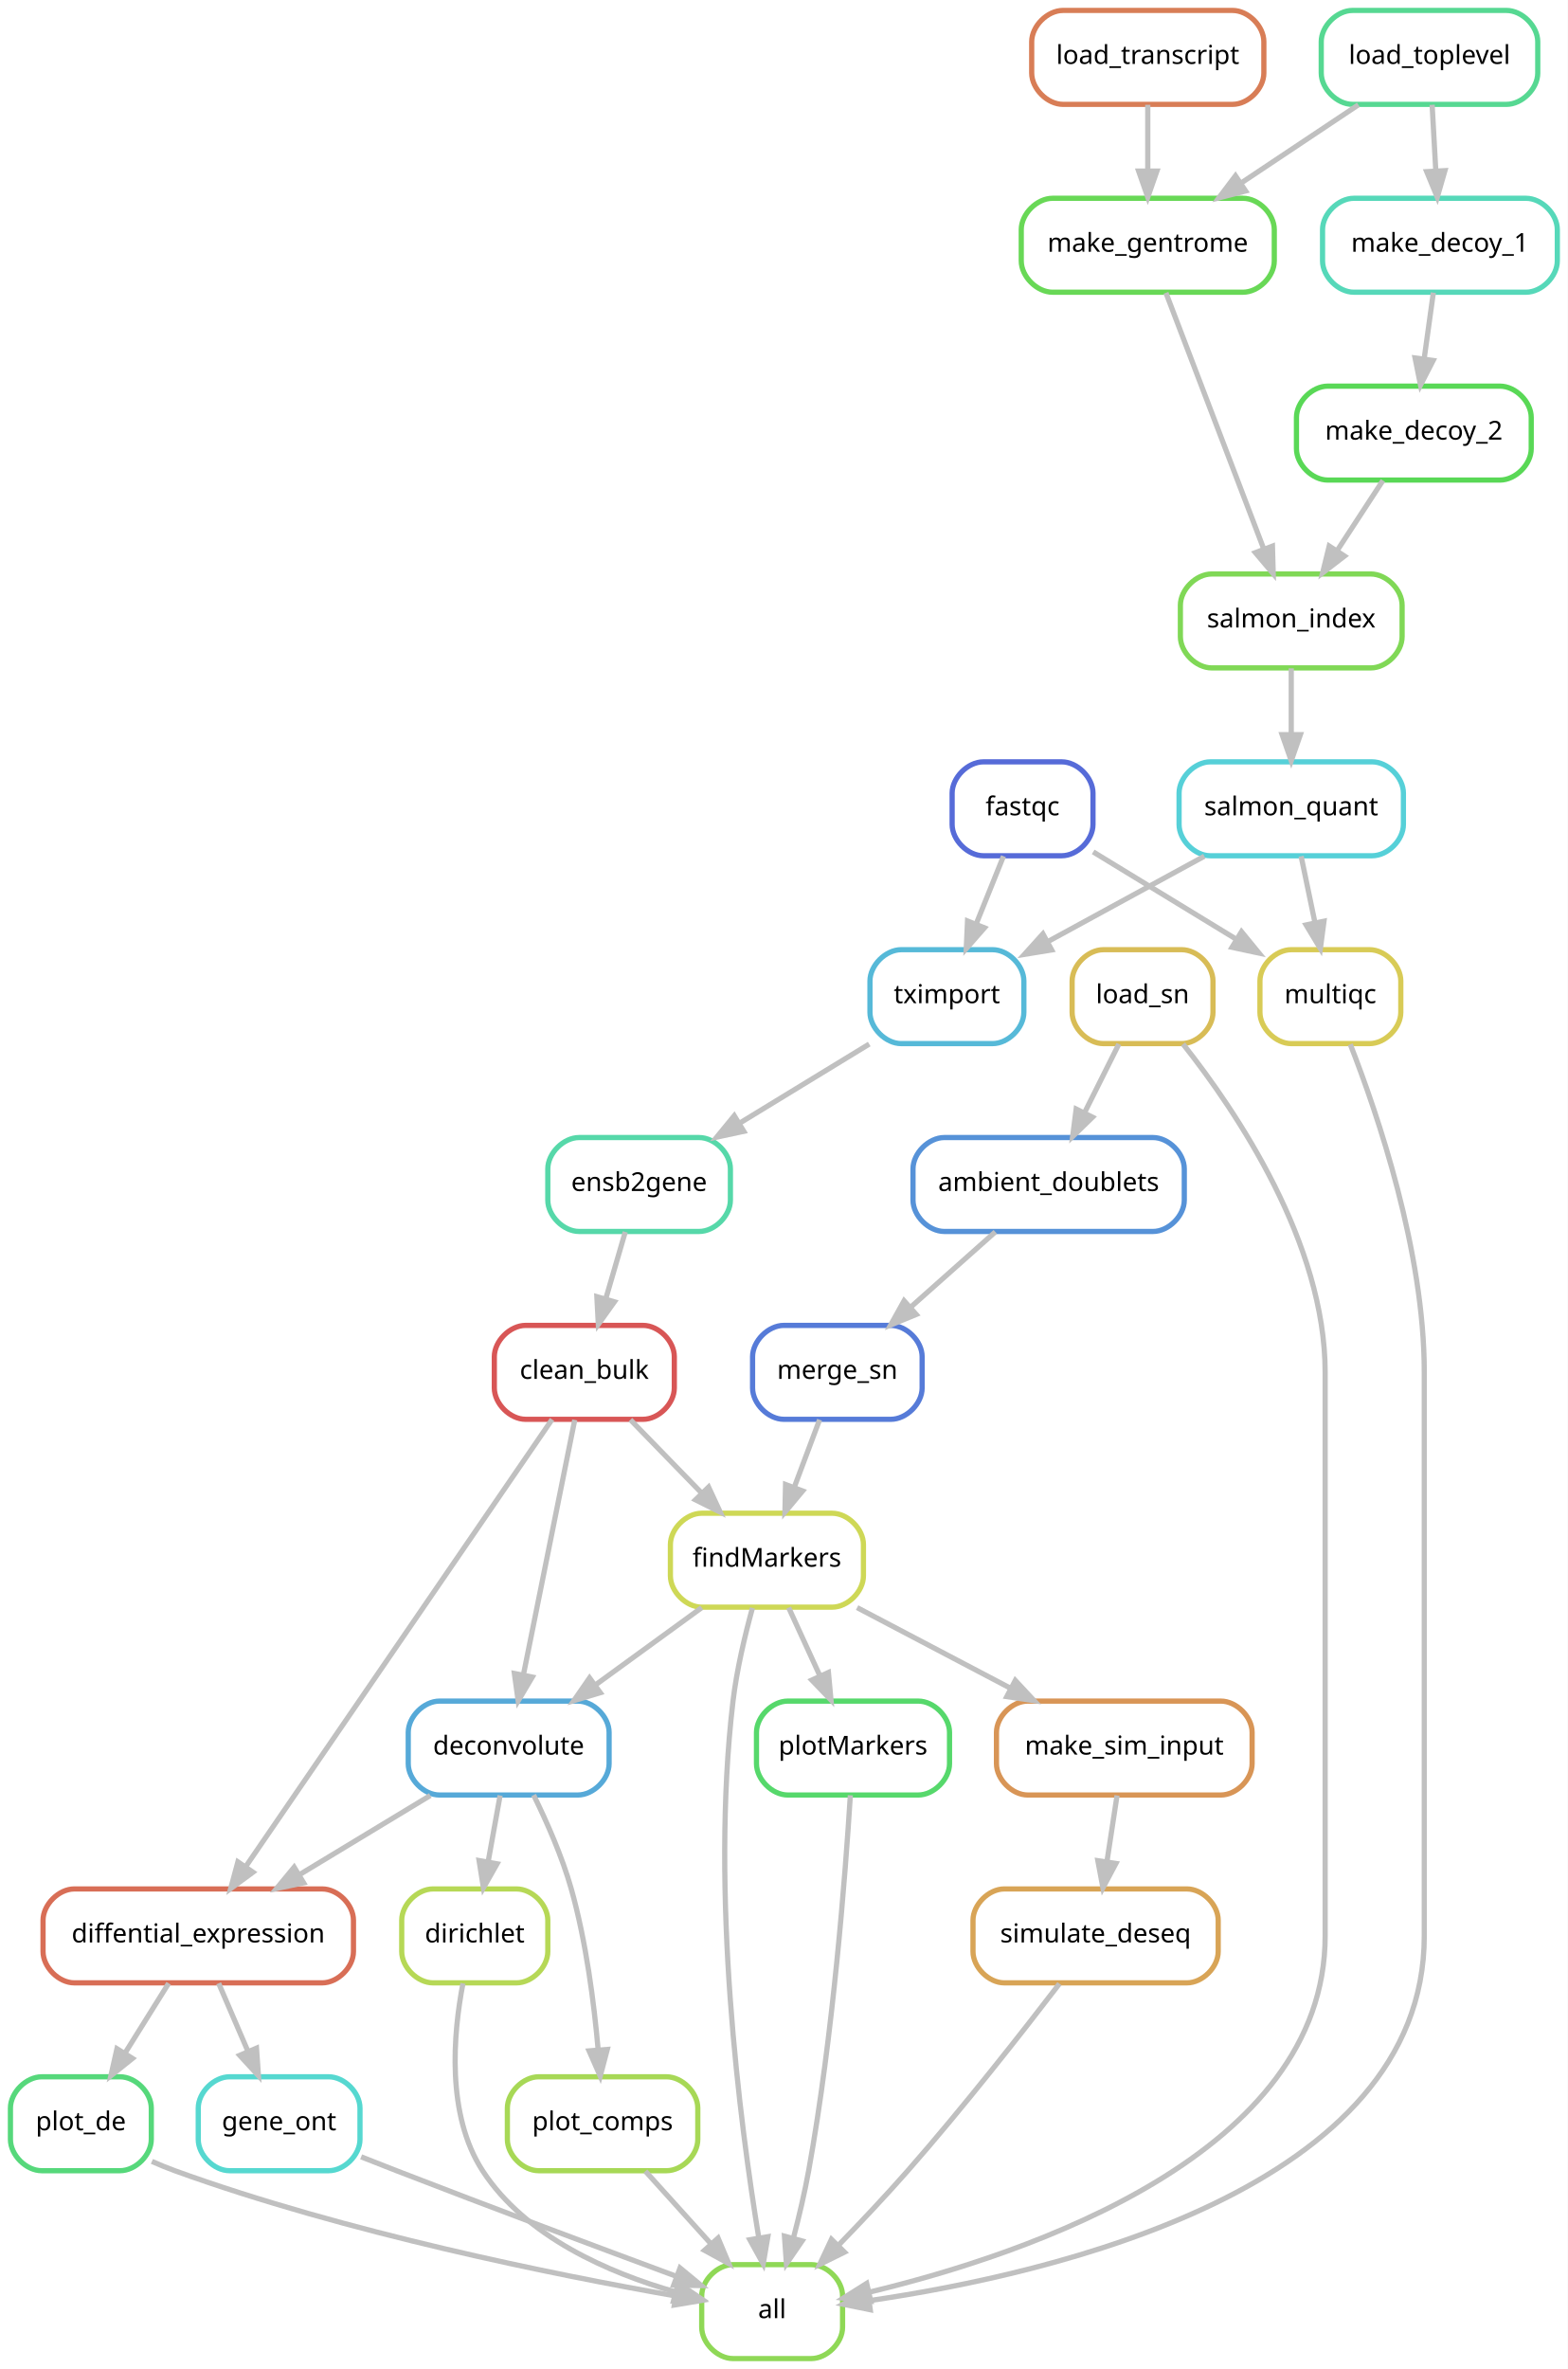
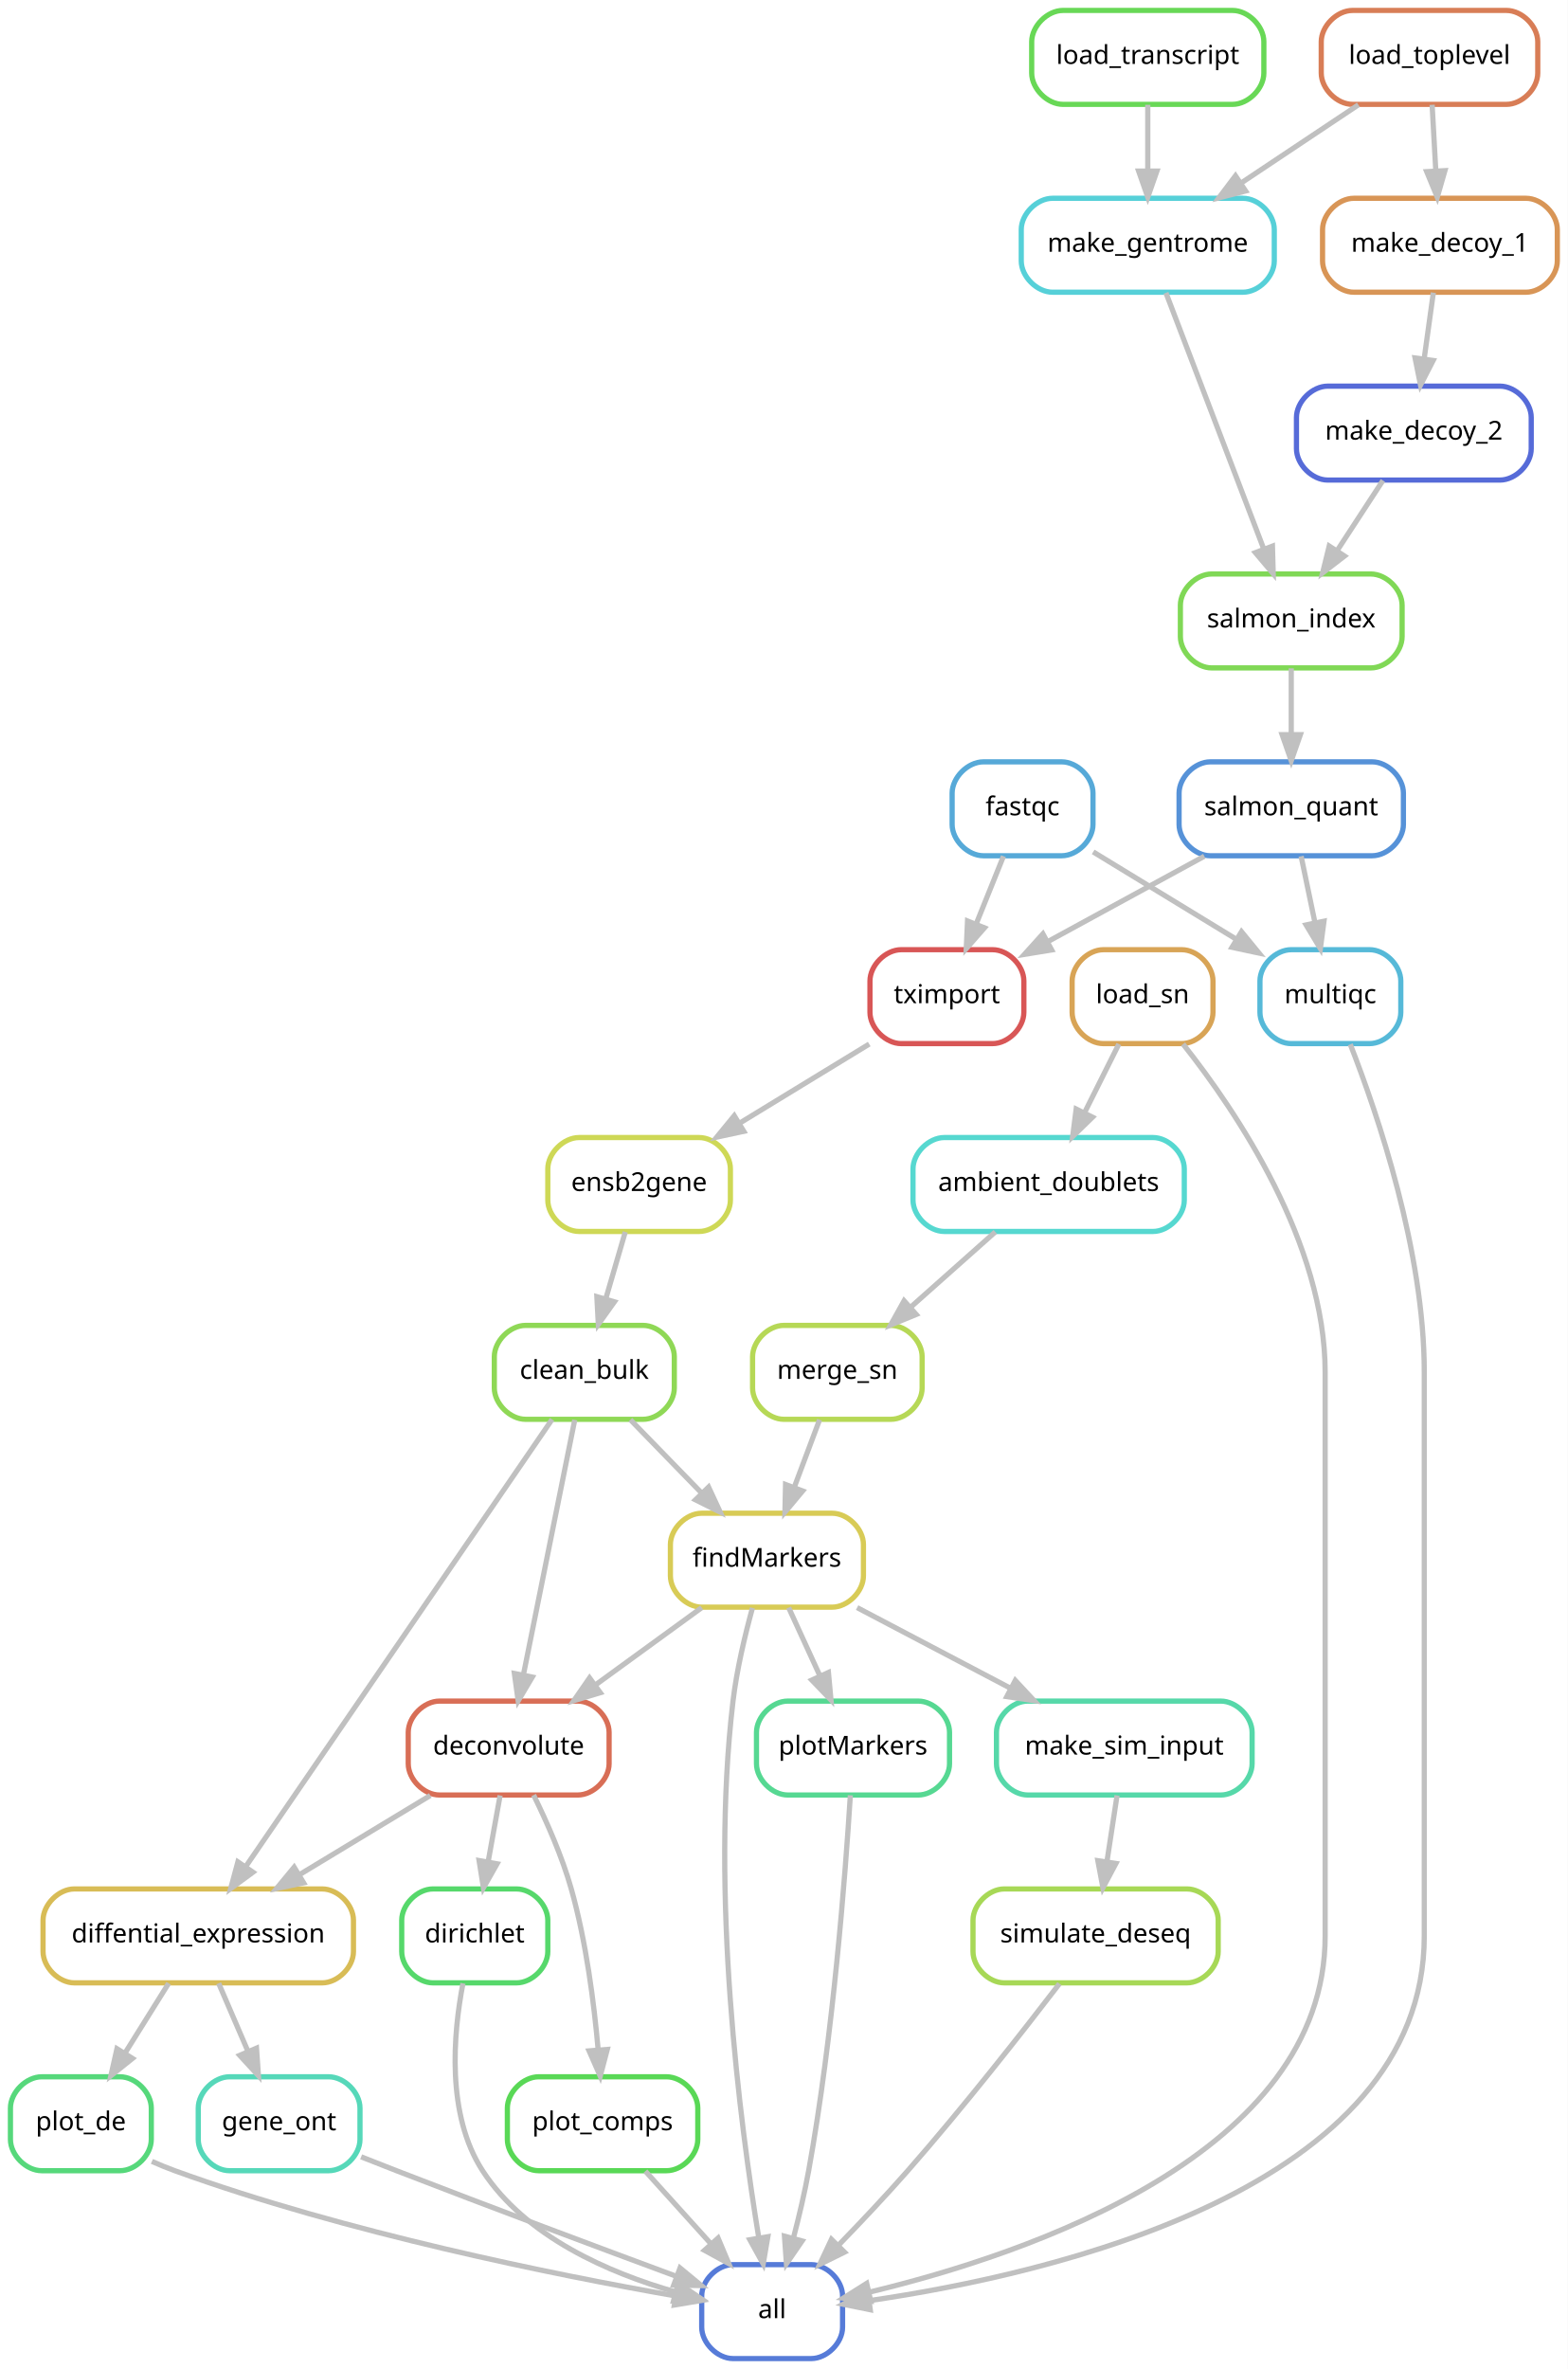
<svg xmlns="http://www.w3.org/2000/svg" width="601pt" height="908pt" viewBox="0.00 0.00 601.00 908.00">
  <g id="graph0" class="graph" transform="scale(1 1) rotate(0) translate(4 904)">
    <polygon fill="#ffffff" stroke="transparent" points="-4,4 -4,-904 597,-904 597,4 -4,4" />
    <g id="node1" class="node">
-       <path fill="none" stroke="#8fd856" stroke-width="2" d="M307,-36C307,-36 277,-36 277,-36 271,-36 265,-30 265,-24 265,-24 265,-12 265,-12 265,-6 271,0 277,0 277,0 307,0 307,0 313,0 319,-6 319,-12 319,-12 319,-24 319,-24 319,-30 313,-36 307,-36" />
+       <path fill="none" stroke="#567bd8" stroke-width="2" d="M307,-36C307,-36 277,-36 277,-36 271,-36 265,-30 265,-24 265,-24 265,-12 265,-12 265,-6 271,0 277,0 277,0 307,0 307,0 313,0 319,-6 319,-12 319,-12 319,-24 319,-24 319,-30 313,-36 307,-36" />
      <text text-anchor="middle" x="292" y="-15.5" font-family="sans" font-size="10.00" fill="#000000">all</text>
    </g>
    <g id="node2" class="node">
-       <path fill="none" stroke="#d8cb56" stroke-width="2" d="M521,-540C521,-540 491,-540 491,-540 485,-540 479,-534 479,-528 479,-528 479,-516 479,-516 479,-510 485,-504 491,-504 491,-504 521,-504 521,-504 527,-504 533,-510 533,-516 533,-516 533,-528 533,-528 533,-534 527,-540 521,-540" />
+       <path fill="none" stroke="#56b9d8" stroke-width="2" d="M521,-540C521,-540 491,-540 491,-540 485,-540 479,-534 479,-528 479,-528 479,-516 479,-516 479,-510 485,-504 491,-504 491,-504 521,-504 521,-504 527,-504 533,-510 533,-516 533,-516 533,-528 533,-528 533,-534 527,-540 521,-540" />
      <text text-anchor="middle" x="506" y="-519.5" font-family="sans" font-size="10.00" fill="#000000">multiqc</text>
    </g>
-     <g id="edge3" class="edge">
+     <g id="edge7" class="edge">
      <path fill="none" stroke="#c0c0c0" stroke-width="2" d="M513.635,-503.726C524.202,-476.733 542,-424.385 542,-378 542,-378 542,-378 542,-162 542,-65.048 399.075,-32.384 329.359,-22.218" />
      <polygon fill="#c0c0c0" stroke="#c0c0c0" stroke-width="2" points="329.614,-18.72 319.23,-20.824 328.66,-25.654 329.614,-18.72" />
    </g>
    <g id="node3" class="node">
-       <path fill="none" stroke="#56d0d8" stroke-width="2" d="M522,-612C522,-612 460,-612 460,-612 454,-612 448,-606 448,-600 448,-600 448,-588 448,-588 448,-582 454,-576 460,-576 460,-576 522,-576 522,-576 528,-576 534,-582 534,-588 534,-588 534,-600 534,-600 534,-606 528,-612 522,-612" />
+       <path fill="none" stroke="#5692d8" stroke-width="2" d="M522,-612C522,-612 460,-612 460,-612 454,-612 448,-606 448,-600 448,-600 448,-588 448,-588 448,-582 454,-576 460,-576 460,-576 522,-576 522,-576 528,-576 534,-582 534,-588 534,-588 534,-600 534,-600 534,-606 528,-612 522,-612" />
      <text text-anchor="middle" x="491" y="-591.5" font-family="sans" font-size="10.00" fill="#000000">salmon_quant</text>
    </g>
    <g id="edge10" class="edge">
      <path fill="none" stroke="#c0c0c0" stroke-width="2" d="M494.785,-575.831C496.389,-568.131 498.297,-558.974 500.08,-550.417" />
      <polygon fill="#c0c0c0" stroke="#c0c0c0" stroke-width="2" points="503.551,-550.917 502.164,-540.413 496.698,-549.489 503.551,-550.917" />
    </g>
    <g id="node19" class="node">
-       <path fill="none" stroke="#56b9d8" stroke-width="2" d="M376.5,-540C376.5,-540 341.5,-540 341.5,-540 335.5,-540 329.5,-534 329.5,-528 329.5,-528 329.5,-516 329.5,-516 329.5,-510 335.5,-504 341.5,-504 341.5,-504 376.5,-504 376.5,-504 382.5,-504 388.5,-510 388.5,-516 388.5,-516 388.5,-528 388.5,-528 388.5,-534 382.5,-540 376.5,-540" />
+       <path fill="none" stroke="#d85656" stroke-width="2" d="M376.5,-540C376.5,-540 341.5,-540 341.5,-540 335.5,-540 329.5,-534 329.5,-528 329.5,-528 329.5,-516 329.5,-516 329.5,-510 335.5,-504 341.5,-504 341.5,-504 376.5,-504 376.5,-504 382.5,-504 388.5,-510 388.5,-516 388.5,-516 388.5,-528 388.5,-528 388.5,-534 382.5,-540 376.5,-540" />
      <text text-anchor="middle" x="359" y="-519.5" font-family="sans" font-size="10.00" fill="#000000">tximport</text>
    </g>
    <g id="edge28" class="edge">
      <path fill="none" stroke="#c0c0c0" stroke-width="2" d="M457.691,-575.831C439.444,-565.879 416.738,-553.494 397.707,-543.113" />
      <polygon fill="#c0c0c0" stroke="#c0c0c0" stroke-width="2" points="399.15,-539.913 388.695,-538.197 395.798,-546.059 399.15,-539.913" />
    </g>
    <g id="node4" class="node">
      <path fill="none" stroke="#80d856" stroke-width="2" d="M521.5,-684C521.5,-684 460.5,-684 460.5,-684 454.5,-684 448.5,-678 448.5,-672 448.5,-672 448.5,-660 448.5,-660 448.5,-654 454.5,-648 460.5,-648 460.5,-648 521.5,-648 521.5,-648 527.5,-648 533.5,-654 533.5,-660 533.5,-660 533.5,-672 533.5,-672 533.5,-678 527.5,-684 521.5,-684" />
      <text text-anchor="middle" x="491" y="-663.5" font-family="sans" font-size="10.00" fill="#000000">salmon_index</text>
    </g>
    <g id="edge12" class="edge">
      <path fill="none" stroke="#c0c0c0" stroke-width="2" d="M491,-647.831C491,-640.131 491,-630.974 491,-622.417" />
      <polygon fill="#c0c0c0" stroke="#c0c0c0" stroke-width="2" points="494.5,-622.413 491,-612.413 487.5,-622.413 494.5,-622.413" />
    </g>
    <g id="node5" class="node">
-       <path fill="none" stroke="#68d856" stroke-width="2" d="M472.5,-828C472.5,-828 399.5,-828 399.5,-828 393.5,-828 387.5,-822 387.5,-816 387.5,-816 387.5,-804 387.5,-804 387.5,-798 393.5,-792 399.5,-792 399.5,-792 472.5,-792 472.5,-792 478.5,-792 484.5,-798 484.5,-804 484.5,-804 484.5,-816 484.5,-816 484.5,-822 478.5,-828 472.5,-828" />
+       <path fill="none" stroke="#56d0d8" stroke-width="2" d="M472.5,-828C472.5,-828 399.5,-828 399.5,-828 393.5,-828 387.5,-822 387.5,-816 387.5,-816 387.5,-804 387.5,-804 387.5,-798 393.5,-792 399.5,-792 399.5,-792 472.5,-792 472.5,-792 478.5,-792 484.5,-798 484.5,-804 484.5,-804 484.5,-816 484.5,-816 484.5,-822 478.5,-828 472.5,-828" />
      <text text-anchor="middle" x="436" y="-807.5" font-family="sans" font-size="10.00" fill="#000000">make_gentrome</text>
    </g>
    <g id="edge14" class="edge">
      <path fill="none" stroke="#c0c0c0" stroke-width="2" d="M442.966,-791.762C452.43,-766.985 469.431,-722.471 480.461,-693.594" />
      <polygon fill="#c0c0c0" stroke="#c0c0c0" stroke-width="2" points="483.792,-694.68 484.091,-684.09 477.253,-692.183 483.792,-694.68" />
    </g>
    <g id="node6" class="node">
-       <path fill="none" stroke="#56d892" stroke-width="2" d="M573.5,-900C573.5,-900 514.5,-900 514.5,-900 508.5,-900 502.5,-894 502.5,-888 502.5,-888 502.5,-876 502.5,-876 502.5,-870 508.5,-864 514.5,-864 514.5,-864 573.5,-864 573.5,-864 579.5,-864 585.5,-870 585.5,-876 585.5,-876 585.5,-888 585.5,-888 585.5,-894 579.5,-900 573.5,-900" />
+       <path fill="none" stroke="#d87d56" stroke-width="2" d="M573.5,-900C573.5,-900 514.5,-900 514.5,-900 508.5,-900 502.5,-894 502.5,-888 502.5,-888 502.5,-876 502.5,-876 502.5,-870 508.5,-864 514.5,-864 514.5,-864 573.5,-864 573.5,-864 579.5,-864 585.5,-870 585.5,-876 585.5,-876 585.5,-888 585.5,-888 585.5,-894 579.5,-900 573.5,-900" />
      <text text-anchor="middle" x="544" y="-879.5" font-family="sans" font-size="10.00" fill="#000000">load_toplevel</text>
    </g>
-     <g id="edge15" class="edge">
+     <g id="edge16" class="edge">
      <path fill="none" stroke="#c0c0c0" stroke-width="2" d="M516.747,-863.831C503.061,-854.707 486.308,-843.539 471.617,-833.745" />
      <polygon fill="#c0c0c0" stroke="#c0c0c0" stroke-width="2" points="473.506,-830.798 463.244,-828.163 469.623,-836.622 473.506,-830.798" />
    </g>
    <g id="node9" class="node">
-       <path fill="none" stroke="#56d8b9" stroke-width="2" d="M581,-828C581,-828 515,-828 515,-828 509,-828 503,-822 503,-816 503,-816 503,-804 503,-804 503,-798 509,-792 515,-792 515,-792 581,-792 581,-792 587,-792 593,-798 593,-804 593,-804 593,-816 593,-816 593,-822 587,-828 581,-828" />
+       <path fill="none" stroke="#d89556" stroke-width="2" d="M581,-828C581,-828 515,-828 515,-828 509,-828 503,-822 503,-816 503,-816 503,-804 503,-804 503,-798 509,-792 515,-792 515,-792 581,-792 581,-792 587,-792 593,-798 593,-804 593,-804 593,-816 593,-816 593,-822 587,-828 581,-828" />
      <text text-anchor="middle" x="548" y="-807.5" font-family="sans" font-size="10.00" fill="#000000">make_decoy_1</text>
    </g>
    <g id="edge18" class="edge">
      <path fill="none" stroke="#c0c0c0" stroke-width="2" d="M545.009,-863.831C545.437,-856.131 545.946,-846.974 546.421,-838.417" />
      <polygon fill="#c0c0c0" stroke="#c0c0c0" stroke-width="2" points="549.917,-838.592 546.977,-828.413 542.928,-838.204 549.917,-838.592" />
    </g>
    <g id="node7" class="node">
-       <path fill="none" stroke="#d87d56" stroke-width="2" d="M468.5,-900C468.5,-900 403.5,-900 403.5,-900 397.5,-900 391.5,-894 391.5,-888 391.5,-888 391.5,-876 391.5,-876 391.5,-870 397.5,-864 403.5,-864 403.5,-864 468.5,-864 468.5,-864 474.5,-864 480.5,-870 480.5,-876 480.5,-876 480.5,-888 480.5,-888 480.5,-894 474.5,-900 468.5,-900" />
+       <path fill="none" stroke="#68d856" stroke-width="2" d="M468.5,-900C468.5,-900 403.5,-900 403.5,-900 397.5,-900 391.5,-894 391.5,-888 391.5,-888 391.5,-876 391.5,-876 391.5,-870 397.5,-864 403.5,-864 403.5,-864 468.5,-864 468.5,-864 474.5,-864 480.5,-870 480.5,-876 480.5,-876 480.5,-888 480.5,-888 480.5,-894 474.5,-900 468.5,-900" />
      <text text-anchor="middle" x="436" y="-879.5" font-family="sans" font-size="10.00" fill="#000000">load_transcript</text>
    </g>
-     <g id="edge16" class="edge">
+     <g id="edge15" class="edge">
      <path fill="none" stroke="#c0c0c0" stroke-width="2" d="M436,-863.831C436,-856.131 436,-846.974 436,-838.417" />
      <polygon fill="#c0c0c0" stroke="#c0c0c0" stroke-width="2" points="439.5,-838.413 436,-828.413 432.5,-838.413 439.5,-838.413" />
    </g>
    <g id="node8" class="node">
-       <path fill="none" stroke="#59d856" stroke-width="2" d="M571,-756C571,-756 505,-756 505,-756 499,-756 493,-750 493,-744 493,-744 493,-732 493,-732 493,-726 499,-720 505,-720 505,-720 571,-720 571,-720 577,-720 583,-726 583,-732 583,-732 583,-744 583,-744 583,-750 577,-756 571,-756" />
+       <path fill="none" stroke="#566bd8" stroke-width="2" d="M571,-756C571,-756 505,-756 505,-756 499,-756 493,-750 493,-744 493,-744 493,-732 493,-732 493,-726 499,-720 505,-720 505,-720 571,-720 571,-720 577,-720 583,-726 583,-732 583,-732 583,-744 583,-744 583,-750 577,-756 571,-756" />
      <text text-anchor="middle" x="538" y="-735.5" font-family="sans" font-size="10.00" fill="#000000">make_decoy_2</text>
    </g>
    <g id="edge13" class="edge">
      <path fill="none" stroke="#c0c0c0" stroke-width="2" d="M526.14,-719.831C520.837,-711.708 514.476,-701.964 508.633,-693.012" />
      <polygon fill="#c0c0c0" stroke="#c0c0c0" stroke-width="2" points="511.417,-690.874 503.02,-684.413 505.555,-694.7 511.417,-690.874" />
    </g>
    <g id="edge17" class="edge">
      <path fill="none" stroke="#c0c0c0" stroke-width="2" d="M545.477,-791.831C544.407,-784.131 543.135,-774.974 541.947,-766.417" />
      <polygon fill="#c0c0c0" stroke="#c0c0c0" stroke-width="2" points="545.4,-765.837 540.557,-756.413 538.466,-766.8 545.4,-765.837" />
    </g>
    <g id="node10" class="node">
-       <path fill="none" stroke="#566bd8" stroke-width="2" d="M403,-612C403,-612 373,-612 373,-612 367,-612 361,-606 361,-600 361,-600 361,-588 361,-588 361,-582 367,-576 373,-576 373,-576 403,-576 403,-576 409,-576 415,-582 415,-588 415,-588 415,-600 415,-600 415,-606 409,-612 403,-612" />
+       <path fill="none" stroke="#56a9d8" stroke-width="2" d="M403,-612C403,-612 373,-612 373,-612 367,-612 361,-606 361,-600 361,-600 361,-588 361,-588 361,-582 367,-576 373,-576 373,-576 403,-576 403,-576 409,-576 415,-582 415,-588 415,-588 415,-600 415,-600 415,-606 409,-612 403,-612" />
      <text text-anchor="middle" x="388" y="-591.5" font-family="sans" font-size="10.00" fill="#000000">fastqc</text>
    </g>
    <g id="edge11" class="edge">
      <path fill="none" stroke="#c0c0c0" stroke-width="2" d="M415.072,-577.482C431.295,-567.582 452.128,-554.871 469.759,-544.113" />
      <polygon fill="#c0c0c0" stroke="#c0c0c0" stroke-width="2" points="471.932,-546.887 478.646,-538.691 468.286,-540.912 471.932,-546.887" />
    </g>
    <g id="edge29" class="edge">
      <path fill="none" stroke="#c0c0c0" stroke-width="2" d="M380.682,-575.831C377.512,-567.962 373.73,-558.571 370.219,-549.853" />
      <polygon fill="#c0c0c0" stroke="#c0c0c0" stroke-width="2" points="373.399,-548.381 366.416,-540.413 366.906,-550.997 373.399,-548.381" />
    </g>
    <g id="node11" class="node">
-       <path fill="none" stroke="#a7d856" stroke-width="2" d="M251.5,-108C251.5,-108 202.5,-108 202.5,-108 196.5,-108 190.5,-102 190.5,-96 190.5,-96 190.5,-84 190.5,-84 190.5,-78 196.5,-72 202.5,-72 202.5,-72 251.5,-72 251.5,-72 257.5,-72 263.5,-78 263.5,-84 263.5,-84 263.5,-96 263.5,-96 263.5,-102 257.5,-108 251.5,-108" />
+       <path fill="none" stroke="#59d856" stroke-width="2" d="M251.5,-108C251.5,-108 202.5,-108 202.5,-108 196.5,-108 190.5,-102 190.5,-96 190.5,-96 190.5,-84 190.5,-84 190.5,-78 196.5,-72 202.5,-72 202.5,-72 251.5,-72 251.5,-72 257.5,-72 263.5,-78 263.5,-84 263.5,-84 263.5,-96 263.5,-96 263.5,-102 257.5,-108 251.5,-108" />
      <text text-anchor="middle" x="227" y="-87.5" font-family="sans" font-size="10.00" fill="#000000">plot_comps</text>
    </g>
-     <g id="edge8" class="edge">
+     <g id="edge6" class="edge">
      <path fill="none" stroke="#c0c0c0" stroke-width="2" d="M243.402,-71.831C251.042,-63.369 260.268,-53.149 268.621,-43.897" />
      <polygon fill="#c0c0c0" stroke="#c0c0c0" stroke-width="2" points="271.274,-46.181 275.377,-36.413 266.078,-41.491 271.274,-46.181" />
    </g>
    <g id="node12" class="node">
-       <path fill="none" stroke="#56a9d8" stroke-width="2" d="M217.5,-252C217.5,-252 164.5,-252 164.5,-252 158.5,-252 152.5,-246 152.5,-240 152.5,-240 152.5,-228 152.5,-228 152.5,-222 158.5,-216 164.5,-216 164.5,-216 217.5,-216 217.5,-216 223.5,-216 229.5,-222 229.5,-228 229.5,-228 229.5,-240 229.5,-240 229.5,-246 223.5,-252 217.5,-252" />
+       <path fill="none" stroke="#d86e56" stroke-width="2" d="M217.5,-252C217.5,-252 164.5,-252 164.5,-252 158.5,-252 152.5,-246 152.5,-240 152.5,-240 152.5,-228 152.5,-228 152.5,-222 158.5,-216 164.5,-216 164.5,-216 217.5,-216 217.5,-216 223.5,-216 229.5,-222 229.5,-228 229.5,-228 229.5,-240 229.5,-240 229.5,-246 223.5,-252 217.5,-252" />
      <text text-anchor="middle" x="191" y="-231.5" font-family="sans" font-size="10.00" fill="#000000">deconvolute</text>
    </g>
    <g id="edge19" class="edge">
      <path fill="none" stroke="#c0c0c0" stroke-width="2" d="M200.562,-215.991C205.616,-205.715 211.485,-192.44 215,-180 220.706,-159.806 223.723,-136.277 225.304,-118.342" />
      <polygon fill="#c0c0c0" stroke="#c0c0c0" stroke-width="2" points="228.804,-118.48 226.096,-108.237 221.825,-117.933 228.804,-118.48" />
    </g>
    <g id="node20" class="node">
-       <path fill="none" stroke="#b6d856" stroke-width="2" d="M194,-180C194,-180 162,-180 162,-180 156,-180 150,-174 150,-168 150,-168 150,-156 150,-156 150,-150 156,-144 162,-144 162,-144 194,-144 194,-144 200,-144 206,-150 206,-156 206,-156 206,-168 206,-168 206,-174 200,-180 194,-180" />
+       <path fill="none" stroke="#56d86b" stroke-width="2" d="M194,-180C194,-180 162,-180 162,-180 156,-180 150,-174 150,-168 150,-168 150,-156 150,-156 150,-150 156,-144 162,-144 162,-144 194,-144 194,-144 200,-144 206,-150 206,-156 206,-156 206,-168 206,-168 206,-174 200,-180 194,-180" />
      <text text-anchor="middle" x="178" y="-159.5" font-family="sans" font-size="10.00" fill="#000000">dirichlet</text>
    </g>
    <g id="edge30" class="edge">
      <path fill="none" stroke="#c0c0c0" stroke-width="2" d="M187.72,-215.831C186.329,-208.131 184.676,-198.974 183.131,-190.417" />
      <polygon fill="#c0c0c0" stroke="#c0c0c0" stroke-width="2" points="186.546,-189.632 181.325,-180.413 179.657,-190.876 186.546,-189.632" />
    </g>
    <g id="node22" class="node">
-       <path fill="none" stroke="#d86e56" stroke-width="2" d="M119.5,-180C119.5,-180 24.5,-180 24.5,-180 18.5,-180 12.5,-174 12.5,-168 12.5,-168 12.5,-156 12.5,-156 12.5,-150 18.5,-144 24.5,-144 24.5,-144 119.5,-144 119.5,-144 125.5,-144 131.5,-150 131.5,-156 131.5,-156 131.5,-168 131.5,-168 131.5,-174 125.5,-180 119.5,-180" />
+       <path fill="none" stroke="#d8bc56" stroke-width="2" d="M119.5,-180C119.5,-180 24.5,-180 24.5,-180 18.5,-180 12.5,-174 12.5,-168 12.5,-168 12.5,-156 12.5,-156 12.5,-150 18.5,-144 24.5,-144 24.5,-144 119.5,-144 119.5,-144 125.5,-144 131.5,-150 131.5,-156 131.5,-156 131.5,-168 131.5,-168 131.5,-174 125.5,-180 119.5,-180" />
      <text text-anchor="middle" x="72" y="-159.5" font-family="sans" font-size="10.00" fill="#000000">diffential_expression</text>
    </g>
    <g id="edge32" class="edge">
      <path fill="none" stroke="#c0c0c0" stroke-width="2" d="M160.971,-215.831C145.75,-206.622 127.087,-195.33 110.792,-185.471" />
      <polygon fill="#c0c0c0" stroke="#c0c0c0" stroke-width="2" points="112.387,-182.345 102.019,-180.163 108.763,-188.334 112.387,-182.345" />
    </g>
    <g id="node13" class="node">
-       <path fill="none" stroke="#ced856" stroke-width="2" d="M315,-324C315,-324 265,-324 265,-324 259,-324 253,-318 253,-312 253,-312 253,-300 253,-300 253,-294 259,-288 265,-288 265,-288 315,-288 315,-288 321,-288 327,-294 327,-300 327,-300 327,-312 327,-312 327,-318 321,-324 315,-324" />
+       <path fill="none" stroke="#d8cb56" stroke-width="2" d="M315,-324C315,-324 265,-324 265,-324 259,-324 253,-318 253,-312 253,-312 253,-300 253,-300 253,-294 259,-288 265,-288 265,-288 315,-288 315,-288 321,-288 327,-294 327,-300 327,-300 327,-312 327,-312 327,-318 321,-324 315,-324" />
      <text text-anchor="middle" x="290" y="-303.5" font-family="sans" font-size="10.00" fill="#000000">findMarkers</text>
    </g>
-     <g id="edge4" class="edge">
+     <g id="edge9" class="edge">
      <path fill="none" stroke="#c0c0c0" stroke-width="2" d="M284.455,-287.701C281.603,-277.335 278.432,-264.065 277,-252 268.225,-178.056 279.648,-90.314 286.885,-46.244" />
      <polygon fill="#c0c0c0" stroke="#c0c0c0" stroke-width="2" points="290.356,-46.71 288.576,-36.266 283.454,-45.54 290.356,-46.71" />
    </g>
    <g id="edge21" class="edge">
      <path fill="none" stroke="#c0c0c0" stroke-width="2" d="M265.018,-287.831C252.707,-278.878 237.689,-267.956 224.406,-258.296" />
      <polygon fill="#c0c0c0" stroke="#c0c0c0" stroke-width="2" points="226.12,-255.214 215.974,-252.163 222.003,-260.875 226.12,-255.214" />
    </g>
    <g id="node23" class="node">
-       <path fill="none" stroke="#56d86b" stroke-width="2" d="M348,-252C348,-252 298,-252 298,-252 292,-252 286,-246 286,-240 286,-240 286,-228 286,-228 286,-222 292,-216 298,-216 298,-216 348,-216 348,-216 354,-216 360,-222 360,-228 360,-228 360,-240 360,-240 360,-246 354,-252 348,-252" />
+       <path fill="none" stroke="#56d892" stroke-width="2" d="M348,-252C348,-252 298,-252 298,-252 292,-252 286,-246 286,-240 286,-240 286,-228 286,-228 286,-222 292,-216 298,-216 298,-216 348,-216 348,-216 354,-216 360,-222 360,-228 360,-228 360,-240 360,-240 360,-246 354,-252 348,-252" />
      <text text-anchor="middle" x="323" y="-231.5" font-family="sans" font-size="10.00" fill="#000000">plotMarkers</text>
    </g>
    <g id="edge34" class="edge">
      <path fill="none" stroke="#c0c0c0" stroke-width="2" d="M298.327,-287.831C301.973,-279.877 306.331,-270.369 310.363,-261.572" />
      <polygon fill="#c0c0c0" stroke="#c0c0c0" stroke-width="2" points="313.576,-262.962 314.561,-252.413 307.212,-260.046 313.576,-262.962" />
    </g>
    <g id="node26" class="node">
-       <path fill="none" stroke="#d89556" stroke-width="2" d="M464,-252C464,-252 390,-252 390,-252 384,-252 378,-246 378,-240 378,-240 378,-228 378,-228 378,-222 384,-216 390,-216 390,-216 464,-216 464,-216 470,-216 476,-222 476,-228 476,-228 476,-240 476,-240 476,-246 470,-252 464,-252" />
+       <path fill="none" stroke="#56d8a9" stroke-width="2" d="M464,-252C464,-252 390,-252 390,-252 384,-252 378,-246 378,-240 378,-240 378,-228 378,-228 378,-222 384,-216 390,-216 390,-216 464,-216 464,-216 470,-216 476,-222 476,-228 476,-228 476,-240 476,-240 476,-246 470,-252 464,-252" />
      <text text-anchor="middle" x="427" y="-231.5" font-family="sans" font-size="10.00" fill="#000000">make_sim_input</text>
    </g>
    <g id="edge37" class="edge">
      <path fill="none" stroke="#c0c0c0" stroke-width="2" d="M324.571,-287.831C342.418,-278.452 364.377,-266.911 383.38,-256.924" />
      <polygon fill="#c0c0c0" stroke="#c0c0c0" stroke-width="2" points="385.216,-259.913 392.44,-252.163 381.96,-253.717 385.216,-259.913" />
    </g>
    <g id="node14" class="node">
-       <path fill="none" stroke="#567bd8" stroke-width="2" d="M337.5,-396C337.5,-396 296.5,-396 296.5,-396 290.5,-396 284.5,-390 284.5,-384 284.5,-384 284.5,-372 284.5,-372 284.5,-366 290.5,-360 296.5,-360 296.5,-360 337.5,-360 337.5,-360 343.5,-360 349.5,-366 349.5,-372 349.5,-372 349.5,-384 349.5,-384 349.5,-390 343.5,-396 337.5,-396" />
+       <path fill="none" stroke="#b6d856" stroke-width="2" d="M337.5,-396C337.5,-396 296.5,-396 296.5,-396 290.5,-396 284.5,-390 284.5,-384 284.5,-384 284.5,-372 284.5,-372 284.5,-366 290.5,-360 296.5,-360 296.5,-360 337.5,-360 337.5,-360 343.5,-360 349.5,-366 349.5,-372 349.5,-372 349.5,-384 349.5,-384 349.5,-390 343.5,-396 337.5,-396" />
      <text text-anchor="middle" x="317" y="-375.5" font-family="sans" font-size="10.00" fill="#000000">merge_sn</text>
    </g>
    <g id="edge22" class="edge">
      <path fill="none" stroke="#c0c0c0" stroke-width="2" d="M310.187,-359.831C307.236,-351.962 303.714,-342.571 300.445,-333.853" />
      <polygon fill="#c0c0c0" stroke="#c0c0c0" stroke-width="2" points="303.693,-332.548 296.905,-324.413 297.139,-335.005 303.693,-332.548" />
    </g>
    <g id="node15" class="node">
-       <path fill="none" stroke="#5692d8" stroke-width="2" d="M438,-468C438,-468 358,-468 358,-468 352,-468 346,-462 346,-456 346,-456 346,-444 346,-444 346,-438 352,-432 358,-432 358,-432 438,-432 438,-432 444,-432 450,-438 450,-444 450,-444 450,-456 450,-456 450,-462 444,-468 438,-468" />
+       <path fill="none" stroke="#56d8d0" stroke-width="2" d="M438,-468C438,-468 358,-468 358,-468 352,-468 346,-462 346,-456 346,-456 346,-444 346,-444 346,-438 352,-432 358,-432 358,-432 438,-432 438,-432 444,-432 450,-438 450,-444 450,-444 450,-456 450,-456 450,-462 444,-468 438,-468" />
      <text text-anchor="middle" x="398" y="-447.5" font-family="sans" font-size="10.00" fill="#000000">ambient_doublets</text>
    </g>
    <g id="edge24" class="edge">
      <path fill="none" stroke="#c0c0c0" stroke-width="2" d="M377.56,-431.831C367.68,-423.048 355.668,-412.371 344.955,-402.849" />
      <polygon fill="#c0c0c0" stroke="#c0c0c0" stroke-width="2" points="347.233,-400.191 337.433,-396.163 342.582,-405.422 347.233,-400.191" />
    </g>
    <g id="node16" class="node">
-       <path fill="none" stroke="#d8bc56" stroke-width="2" d="M449,-540C449,-540 419,-540 419,-540 413,-540 407,-534 407,-528 407,-528 407,-516 407,-516 407,-510 413,-504 419,-504 419,-504 449,-504 449,-504 455,-504 461,-510 461,-516 461,-516 461,-528 461,-528 461,-534 455,-540 449,-540" />
+       <path fill="none" stroke="#d8a456" stroke-width="2" d="M449,-540C449,-540 419,-540 419,-540 413,-540 407,-534 407,-528 407,-528 407,-516 407,-516 407,-510 413,-504 419,-504 419,-504 449,-504 449,-504 455,-504 461,-510 461,-516 461,-516 461,-528 461,-528 461,-534 455,-540 449,-540" />
      <text text-anchor="middle" x="434" y="-519.5" font-family="sans" font-size="10.00" fill="#000000">load_sn</text>
    </g>
-     <g id="edge2" class="edge">
+     <g id="edge5" class="edge">
      <path fill="none" stroke="#c0c0c0" stroke-width="2" d="M449.535,-503.822C470.158,-477.77 504,-427.479 504,-378 504,-378 504,-378 504,-162 504,-78.511 390.099,-40.048 329.273,-25.46" />
      <polygon fill="#c0c0c0" stroke="#c0c0c0" stroke-width="2" points="329.811,-21.992 319.281,-23.164 328.243,-28.815 329.811,-21.992" />
    </g>
    <g id="edge25" class="edge">
      <path fill="none" stroke="#c0c0c0" stroke-width="2" d="M424.916,-503.831C420.938,-495.877 416.185,-486.369 411.786,-477.572" />
      <polygon fill="#c0c0c0" stroke="#c0c0c0" stroke-width="2" points="414.809,-475.792 407.207,-468.413 408.548,-478.923 414.809,-475.792" />
    </g>
    <g id="node17" class="node">
-       <path fill="none" stroke="#d85656" stroke-width="2" d="M242.5,-396C242.5,-396 197.5,-396 197.5,-396 191.5,-396 185.5,-390 185.5,-384 185.5,-384 185.5,-372 185.5,-372 185.5,-366 191.5,-360 197.5,-360 197.5,-360 242.5,-360 242.5,-360 248.5,-360 254.5,-366 254.5,-372 254.5,-372 254.5,-384 254.5,-384 254.5,-390 248.5,-396 242.5,-396" />
+       <path fill="none" stroke="#8fd856" stroke-width="2" d="M242.5,-396C242.5,-396 197.5,-396 197.5,-396 191.5,-396 185.5,-390 185.5,-384 185.5,-384 185.5,-372 185.5,-372 185.5,-366 191.5,-360 197.5,-360 197.5,-360 242.5,-360 242.5,-360 248.5,-360 254.5,-366 254.5,-372 254.5,-372 254.5,-384 254.5,-384 254.5,-390 248.5,-396 242.5,-396" />
      <text text-anchor="middle" x="220" y="-375.5" font-family="sans" font-size="10.00" fill="#000000">clean_bulk</text>
    </g>
    <g id="edge20" class="edge">
      <path fill="none" stroke="#c0c0c0" stroke-width="2" d="M216.327,-359.762C211.359,-335.093 202.451,-290.86 196.633,-261.973" />
      <polygon fill="#c0c0c0" stroke="#c0c0c0" stroke-width="2" points="200.048,-261.202 194.643,-252.09 193.186,-262.584 200.048,-261.202" />
    </g>
    <g id="edge23" class="edge">
      <path fill="none" stroke="#c0c0c0" stroke-width="2" d="M237.664,-359.831C245.973,-351.285 256.026,-340.944 265.092,-331.62" />
      <polygon fill="#c0c0c0" stroke="#c0c0c0" stroke-width="2" points="267.637,-334.023 272.098,-324.413 262.618,-329.144 267.637,-334.023" />
    </g>
    <g id="edge33" class="edge">
      <path fill="none" stroke="#c0c0c0" stroke-width="2" d="M207.636,-359.955C181.519,-321.838 120.63,-232.973 90.112,-188.434" />
      <polygon fill="#c0c0c0" stroke="#c0c0c0" stroke-width="2" points="92.972,-186.416 84.433,-180.145 87.198,-190.373 92.972,-186.416" />
    </g>
    <g id="node18" class="node">
-       <path fill="none" stroke="#56d8a9" stroke-width="2" d="M264,-468C264,-468 218,-468 218,-468 212,-468 206,-462 206,-456 206,-456 206,-444 206,-444 206,-438 212,-432 218,-432 218,-432 264,-432 264,-432 270,-432 276,-438 276,-444 276,-444 276,-456 276,-456 276,-462 270,-468 264,-468" />
+       <path fill="none" stroke="#ced856" stroke-width="2" d="M264,-468C264,-468 218,-468 218,-468 212,-468 206,-462 206,-456 206,-456 206,-444 206,-444 206,-438 212,-432 218,-432 218,-432 264,-432 264,-432 270,-432 276,-438 276,-444 276,-444 276,-456 276,-456 276,-462 270,-468 264,-468" />
      <text text-anchor="middle" x="241" y="-447.5" font-family="sans" font-size="10.00" fill="#000000">ensb2gene</text>
    </g>
    <g id="edge26" class="edge">
      <path fill="none" stroke="#c0c0c0" stroke-width="2" d="M235.701,-431.831C233.43,-424.046 230.725,-414.773 228.206,-406.135" />
      <polygon fill="#c0c0c0" stroke="#c0c0c0" stroke-width="2" points="231.531,-405.033 225.37,-396.413 224.811,-406.993 231.531,-405.033" />
    </g>
    <g id="edge27" class="edge">
      <path fill="none" stroke="#c0c0c0" stroke-width="2" d="M329.224,-503.831C314.131,-494.622 295.624,-483.33 279.466,-473.471" />
      <polygon fill="#c0c0c0" stroke="#c0c0c0" stroke-width="2" points="281.126,-470.384 270.767,-468.163 277.48,-476.359 281.126,-470.384" />
    </g>
-     <g id="edge5" class="edge">
+     <g id="edge8" class="edge">
      <path fill="none" stroke="#c0c0c0" stroke-width="2" d="M173.476,-143.817C169.737,-124.394 167.042,-93.507 181,-72 197.479,-46.608 229.566,-32.797 255.02,-25.517" />
      <polygon fill="#c0c0c0" stroke="#c0c0c0" stroke-width="2" points="255.976,-28.885 264.754,-22.952 254.192,-22.116 255.976,-28.885" />
    </g>
    <g id="node21" class="node">
      <path fill="none" stroke="#56d87b" stroke-width="2" d="M42,-108C42,-108 12,-108 12,-108 6,-108 0,-102 0,-96 0,-96 0,-84 0,-84 0,-78 6,-72 12,-72 12,-72 42,-72 42,-72 48,-72 54,-78 54,-84 54,-84 54,-96 54,-96 54,-102 48,-108 42,-108" />
      <text text-anchor="middle" x="27" y="-87.5" font-family="sans" font-size="10.00" fill="#000000">plot_de</text>
    </g>
-     <g id="edge9" class="edge">
+     <g id="edge1" class="edge">
      <path fill="none" stroke="#c0c0c0" stroke-width="2" d="M54.228,-75.567C57.149,-74.266 60.109,-73.047 63,-72 128.735,-48.182 208.942,-32.074 254.881,-24.013" />
      <polygon fill="#c0c0c0" stroke="#c0c0c0" stroke-width="2" points="255.708,-27.422 264.969,-22.276 254.521,-20.524 255.708,-27.422" />
    </g>
    <g id="edge31" class="edge">
      <path fill="none" stroke="#c0c0c0" stroke-width="2" d="M60.645,-143.831C55.567,-135.708 49.477,-125.964 43.882,-117.012" />
      <polygon fill="#c0c0c0" stroke="#c0c0c0" stroke-width="2" points="46.776,-115.038 38.508,-108.413 40.84,-118.748 46.776,-115.038" />
    </g>
    <g id="node24" class="node">
-       <path fill="none" stroke="#56d8d0" stroke-width="2" d="M122,-108C122,-108 84,-108 84,-108 78,-108 72,-102 72,-96 72,-96 72,-84 72,-84 72,-78 78,-72 84,-72 84,-72 122,-72 122,-72 128,-72 134,-78 134,-84 134,-84 134,-96 134,-96 134,-102 128,-108 122,-108" />
+       <path fill="none" stroke="#56d8b9" stroke-width="2" d="M122,-108C122,-108 84,-108 84,-108 78,-108 72,-102 72,-96 72,-96 72,-84 72,-84 72,-78 78,-72 84,-72 84,-72 122,-72 122,-72 128,-72 134,-78 134,-84 134,-84 134,-96 134,-96 134,-102 128,-108 122,-108" />
      <text text-anchor="middle" x="103" y="-87.5" font-family="sans" font-size="10.00" fill="#000000">gene_ont</text>
    </g>
    <g id="edge35" class="edge">
      <path fill="none" stroke="#c0c0c0" stroke-width="2" d="M79.823,-143.831C83.211,-135.962 87.254,-126.571 91.008,-117.853" />
      <polygon fill="#c0c0c0" stroke="#c0c0c0" stroke-width="2" points="94.332,-118.982 95.072,-108.413 87.903,-116.214 94.332,-118.982" />
    </g>
-     <g id="edge6" class="edge">
+     <g id="edge2" class="edge">
      <path fill="none" stroke="#c0c0c0" stroke-width="2" d="M321.984,-215.896C320.099,-185.824 315.371,-123.758 306,-72 304.471,-63.557 302.324,-54.49 300.169,-46.243" />
      <polygon fill="#c0c0c0" stroke="#c0c0c0" stroke-width="2" points="303.48,-45.077 297.482,-36.343 296.724,-46.911 303.48,-45.077" />
    </g>
-     <g id="edge7" class="edge">
+     <g id="edge4" class="edge">
      <path fill="none" stroke="#c0c0c0" stroke-width="2" d="M134.437,-77.324C138.981,-75.521 143.606,-73.702 148,-72 184.301,-57.935 225.965,-42.374 255.106,-31.584" />
      <polygon fill="#c0c0c0" stroke="#c0c0c0" stroke-width="2" points="256.697,-34.728 264.862,-27.977 254.269,-28.162 256.697,-34.728" />
    </g>
    <g id="node25" class="node">
-       <path fill="none" stroke="#d8a456" stroke-width="2" d="M451,-180C451,-180 381,-180 381,-180 375,-180 369,-174 369,-168 369,-168 369,-156 369,-156 369,-150 375,-144 381,-144 381,-144 451,-144 451,-144 457,-144 463,-150 463,-156 463,-156 463,-168 463,-168 463,-174 457,-180 451,-180" />
+       <path fill="none" stroke="#a7d856" stroke-width="2" d="M451,-180C451,-180 381,-180 381,-180 375,-180 369,-174 369,-168 369,-168 369,-156 369,-156 369,-150 375,-144 381,-144 381,-144 451,-144 451,-144 457,-144 463,-150 463,-156 463,-156 463,-168 463,-168 463,-174 457,-180 451,-180" />
      <text text-anchor="middle" x="416" y="-159.5" font-family="sans" font-size="10.00" fill="#000000">simulate_deseq</text>
    </g>
-     <g id="edge1" class="edge">
+     <g id="edge3" class="edge">
      <path fill="none" stroke="#c0c0c0" stroke-width="2" d="M402.131,-143.672C387.969,-125.198 365.126,-96.056 344,-72 335.546,-62.373 325.905,-52.166 317.24,-43.248" />
      <polygon fill="#c0c0c0" stroke="#c0c0c0" stroke-width="2" points="319.736,-40.794 310.238,-36.1 314.736,-45.693 319.736,-40.794" />
    </g>
    <g id="edge36" class="edge">
      <path fill="none" stroke="#c0c0c0" stroke-width="2" d="M424.224,-215.831C423.048,-208.131 421.649,-198.974 420.341,-190.417" />
      <polygon fill="#c0c0c0" stroke="#c0c0c0" stroke-width="2" points="423.783,-189.77 418.813,-180.413 416.864,-190.827 423.783,-189.77" />
    </g>
  </g>
</svg>
